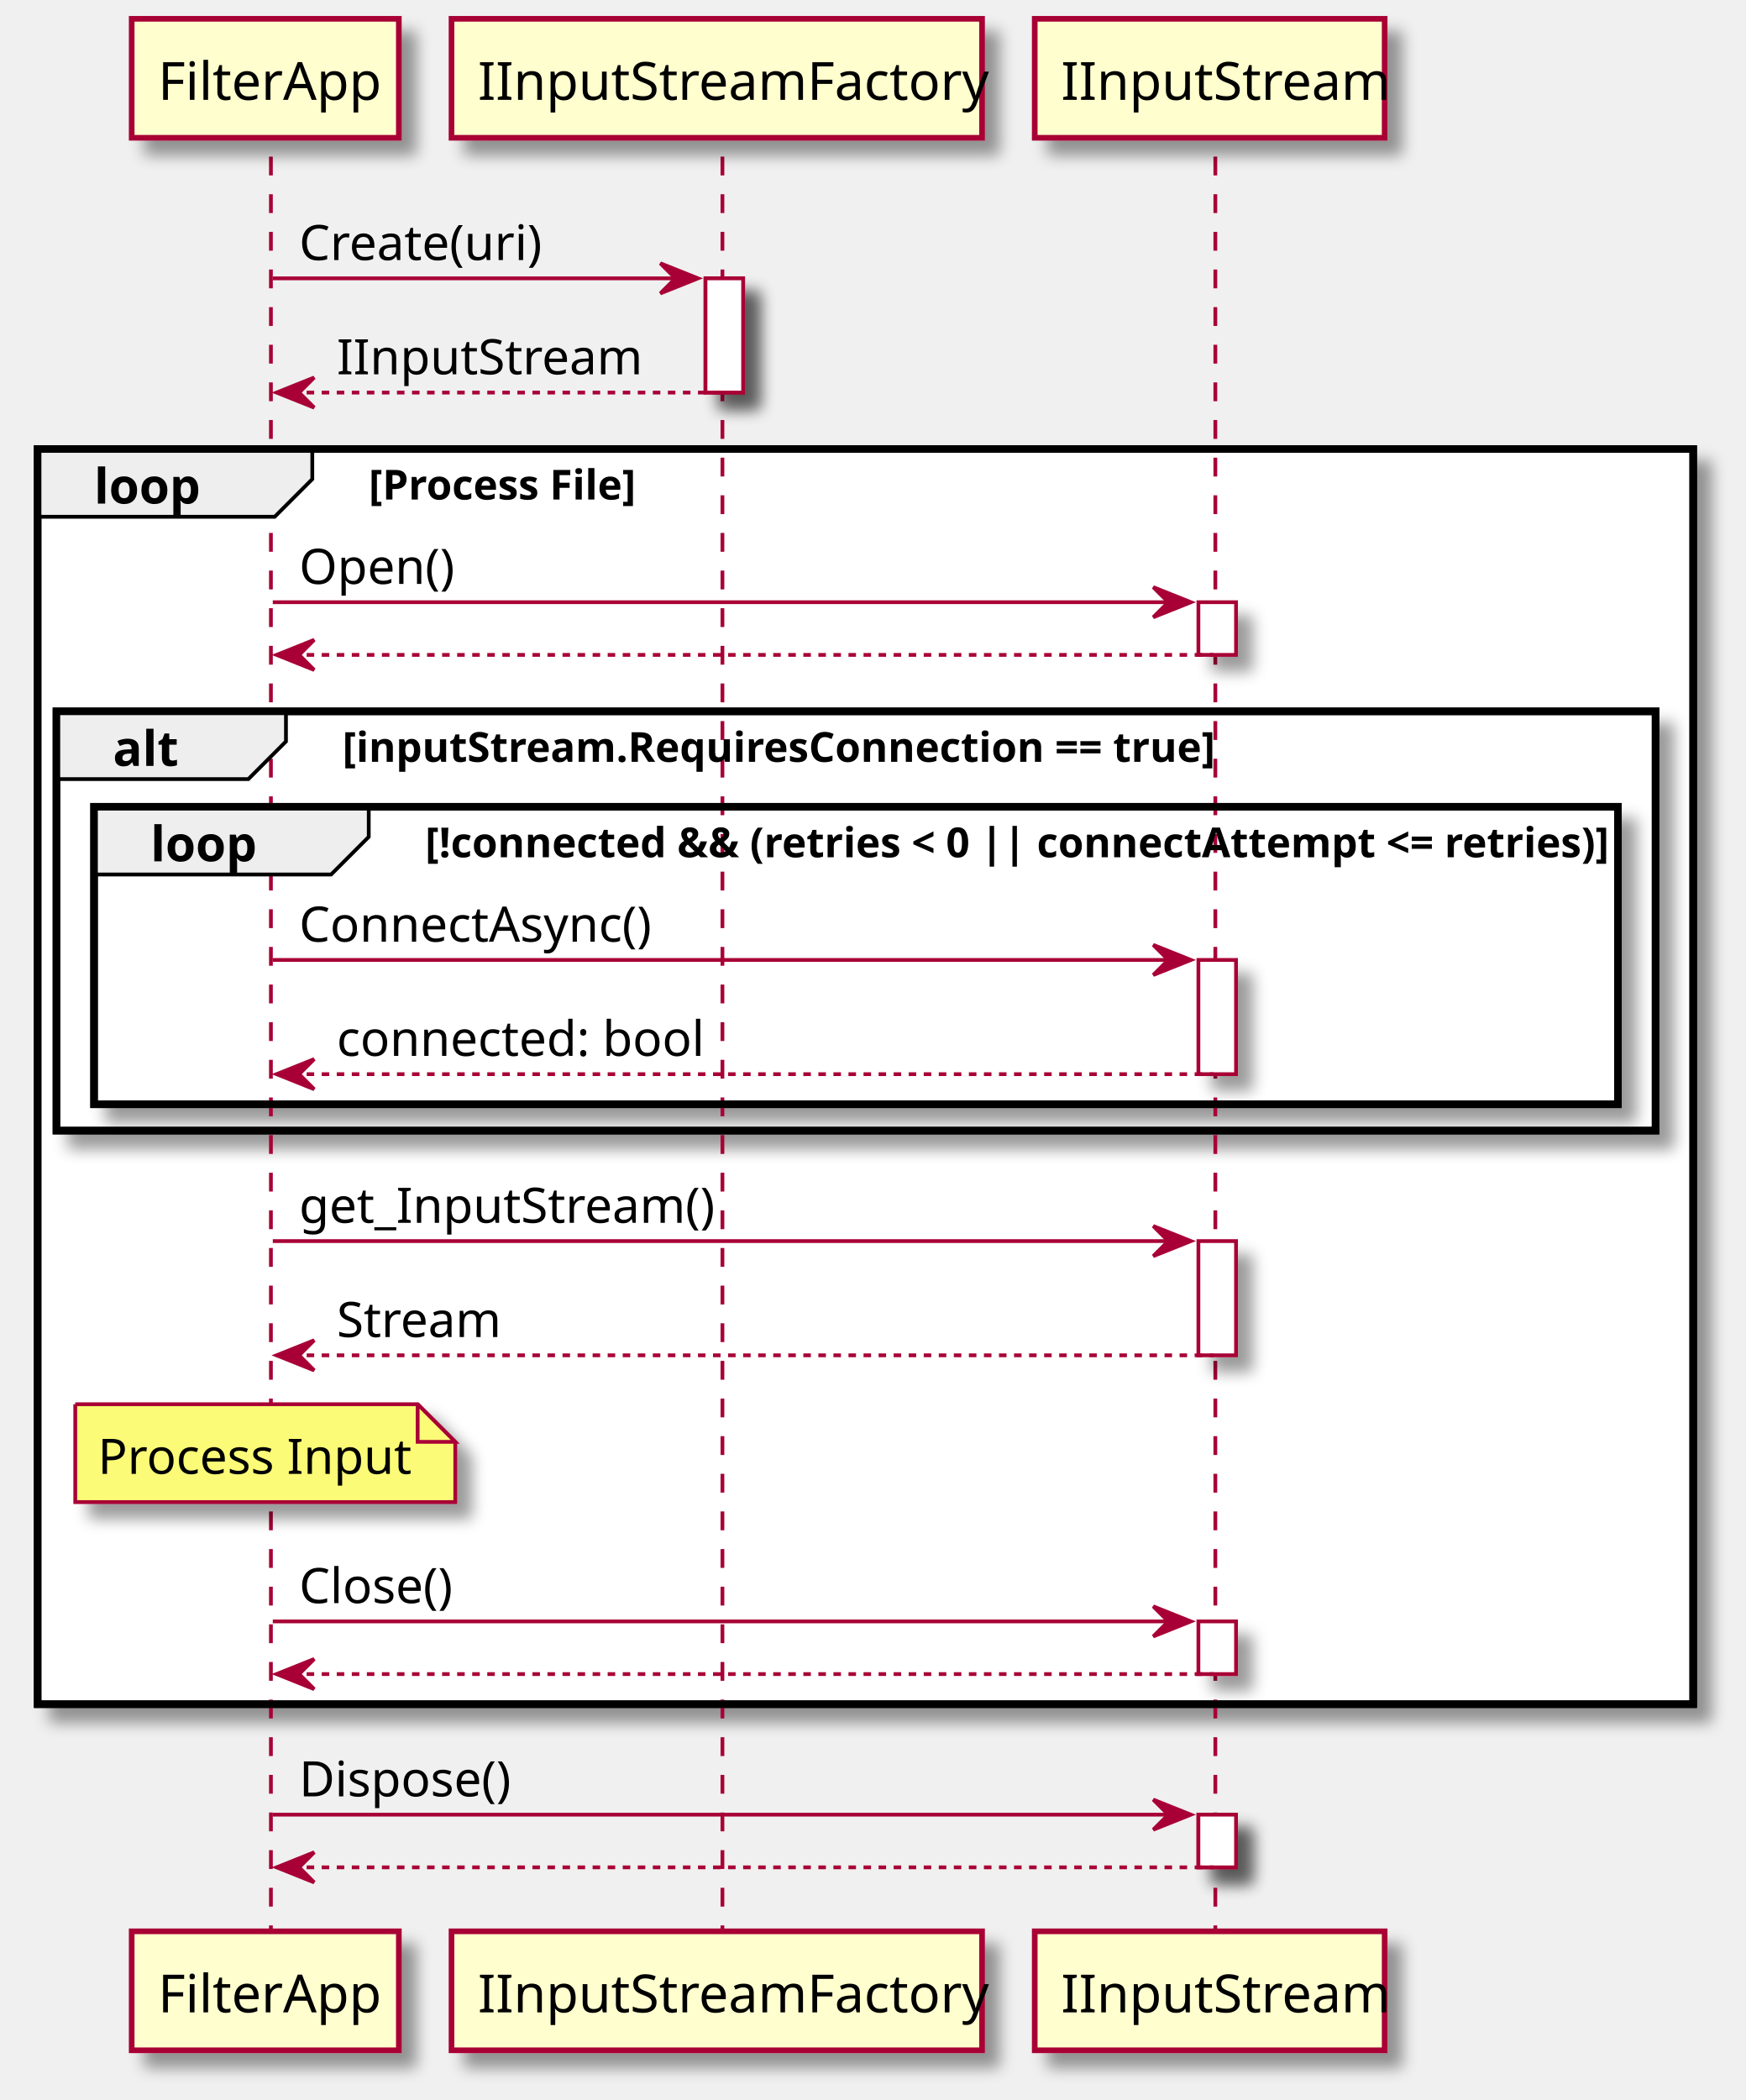
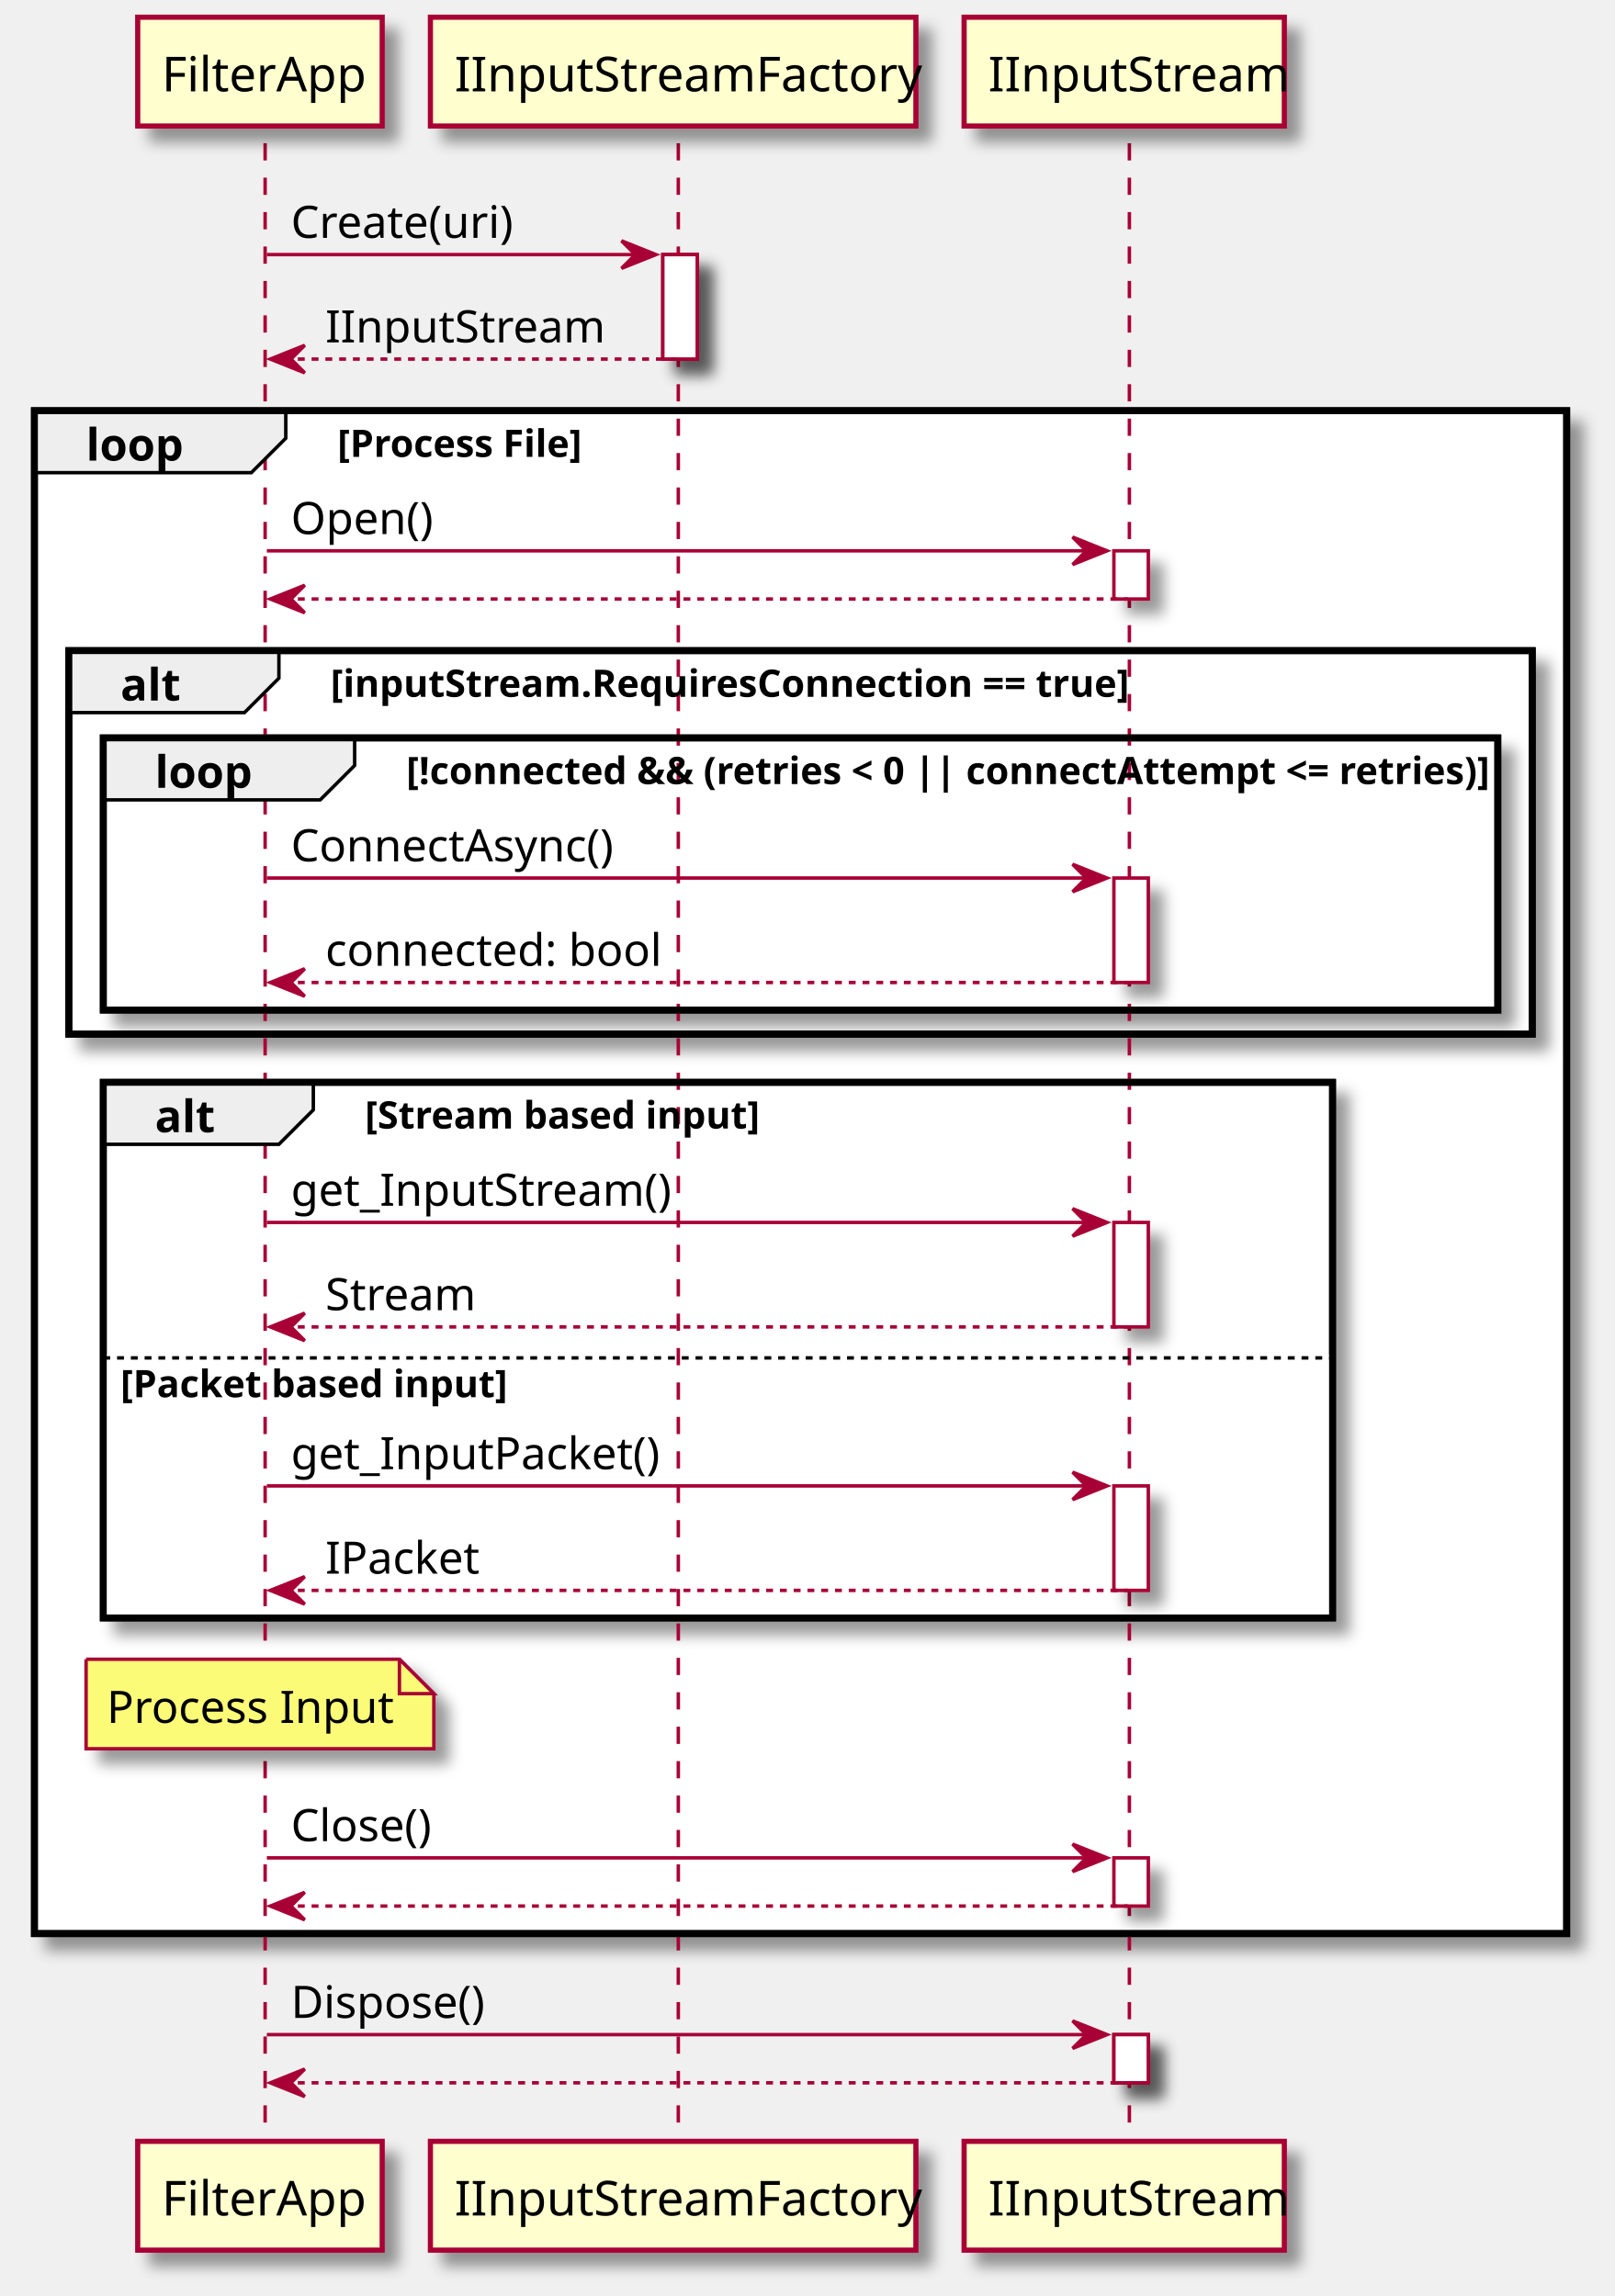
- <svg xmlns="http://www.w3.org/2000/svg" contentScriptType="application/ecmascript" contentStyleType="text/css" height="558px" preserveAspectRatio="none" style="width:464px;height:558px;background:#FFFFFF;" version="1.1" viewBox="0 0 464 558" width="464px" zoomAndPan="magnify">
+ <svg xmlns="http://www.w3.org/2000/svg" contentScriptType="application/ecmascript" contentStyleType="text/css" height="667px" preserveAspectRatio="none" style="width:469px;height:667px;background:#FFFFFF;" version="1.1" viewBox="0 0 469 667" width="469px" zoomAndPan="magnify">
  <defs>
-     <filter height="300%" id="f7mji36xijxsu" width="300%" x="-1" y="-1">
+     <filter height="300%" id="f1p6yduny9cf2k" width="300%" x="-1" y="-1">
      <feGaussianBlur result="blurOut" stdDeviation="2.0" />
      <feColorMatrix in="blurOut" result="blurOut2" type="matrix" values="0 0 0 0 0 0 0 0 0 0 0 0 0 0 0 0 0 0 .4 0" />
      <feOffset dx="4.0" dy="4.0" in="blurOut2" result="blurOut3" />
      <feBlend in="SourceGraphic" in2="blurOut3" mode="normal" />
    </filter>
  </defs>
  <g>
-     <rect fill="#FFFFFF" filter="url(#f7mji36xijxsu)" height="30.352" style="stroke:#A80036;stroke-width:1.0;" width="10" x="187.5" y="73.961" />
-     <rect fill="#FFFFFF" filter="url(#f7mji36xijxsu)" height="14" style="stroke:#A80036;stroke-width:1.0;" width="10" x="318.5" y="160.016" />
-     <rect fill="#FFFFFF" filter="url(#f7mji36xijxsu)" height="30.352" style="stroke:#A80036;stroke-width:1.0;" width="10" x="318.5" y="255.07" />
-     <rect fill="#FFFFFF" filter="url(#f7mji36xijxsu)" height="30.352" style="stroke:#A80036;stroke-width:1.0;" width="10" x="318.5" y="329.773" />
-     <rect fill="#FFFFFF" filter="url(#f7mji36xijxsu)" height="14" style="stroke:#A80036;stroke-width:1.0;" width="10" x="318.5" y="430.828" />
-     <rect fill="#FFFFFF" filter="url(#f7mji36xijxsu)" height="14" style="stroke:#A80036;stroke-width:1.0;" width="10" x="318.5" y="482.18" />
-     <rect fill="#FFFFFF" filter="url(#f7mji36xijxsu)" height="333.516" style="stroke:#000000;stroke-width:2.0;" width="440" x="10" y="119.312" />
-     <rect fill="#FFFFFF" filter="url(#f7mji36xijxsu)" height="111.406" style="stroke:#000000;stroke-width:2.0;" width="425" x="15" y="189.016" />
-     <rect fill="#FFFFFF" filter="url(#f7mji36xijxsu)" height="79.055" style="stroke:#000000;stroke-width:2.0;" width="405" x="25" y="214.367" />
-     <line style="stroke:#A80036;stroke-width:1.0;stroke-dasharray:5.0,5.0;" x1="72" x2="72" y1="41.609" y2="514.18" />
-     <line style="stroke:#A80036;stroke-width:1.0;stroke-dasharray:5.0,5.0;" x1="192" x2="192" y1="41.609" y2="514.18" />
-     <line style="stroke:#A80036;stroke-width:1.0;stroke-dasharray:5.0,5.0;" x1="323" x2="323" y1="41.609" y2="514.18" />
-     <rect fill="#FEFECE" filter="url(#f7mji36xijxsu)" height="31.609" style="stroke:#A80036;stroke-width:1.5;" width="71" x="35" y="5" />
-     <text fill="#000000" font-family="sans-serif" font-size="14" lengthAdjust="spacing" textLength="57" x="42" y="26.533">FilterApp</text>
-     <rect fill="#FEFECE" filter="url(#f7mji36xijxsu)" height="31.609" style="stroke:#A80036;stroke-width:1.5;" width="71" x="35" y="513.18" />
-     <text fill="#000000" font-family="sans-serif" font-size="14" lengthAdjust="spacing" textLength="57" x="42" y="534.713">FilterApp</text>
-     <rect fill="#FEFECE" filter="url(#f7mji36xijxsu)" height="31.609" style="stroke:#A80036;stroke-width:1.5;" width="141" x="120" y="5" />
-     <text fill="#000000" font-family="sans-serif" font-size="14" lengthAdjust="spacing" textLength="127" x="127" y="26.533">IInputStreamFactory</text>
-     <rect fill="#FEFECE" filter="url(#f7mji36xijxsu)" height="31.609" style="stroke:#A80036;stroke-width:1.5;" width="141" x="120" y="513.18" />
-     <text fill="#000000" font-family="sans-serif" font-size="14" lengthAdjust="spacing" textLength="127" x="127" y="534.713">IInputStreamFactory</text>
-     <rect fill="#FEFECE" filter="url(#f7mji36xijxsu)" height="31.609" style="stroke:#A80036;stroke-width:1.5;" width="93" x="275" y="5" />
-     <text fill="#000000" font-family="sans-serif" font-size="14" lengthAdjust="spacing" textLength="79" x="282" y="26.533">IInputStream</text>
-     <rect fill="#FEFECE" filter="url(#f7mji36xijxsu)" height="31.609" style="stroke:#A80036;stroke-width:1.5;" width="93" x="275" y="513.18" />
-     <text fill="#000000" font-family="sans-serif" font-size="14" lengthAdjust="spacing" textLength="79" x="282" y="534.713">IInputStream</text>
-     <rect fill="#FFFFFF" filter="url(#f7mji36xijxsu)" height="30.352" style="stroke:#A80036;stroke-width:1.0;" width="10" x="187.5" y="73.961" />
-     <rect fill="#FFFFFF" filter="url(#f7mji36xijxsu)" height="14" style="stroke:#A80036;stroke-width:1.0;" width="10" x="318.5" y="160.016" />
-     <rect fill="#FFFFFF" filter="url(#f7mji36xijxsu)" height="30.352" style="stroke:#A80036;stroke-width:1.0;" width="10" x="318.5" y="255.07" />
-     <rect fill="#FFFFFF" filter="url(#f7mji36xijxsu)" height="30.352" style="stroke:#A80036;stroke-width:1.0;" width="10" x="318.5" y="329.773" />
-     <rect fill="#FFFFFF" filter="url(#f7mji36xijxsu)" height="14" style="stroke:#A80036;stroke-width:1.0;" width="10" x="318.5" y="430.828" />
-     <rect fill="#FFFFFF" filter="url(#f7mji36xijxsu)" height="14" style="stroke:#A80036;stroke-width:1.0;" width="10" x="318.5" y="482.18" />
-     <polygon fill="#A80036" points="175.5,69.961,185.5,73.961,175.5,77.961,179.5,73.961" style="stroke:#A80036;stroke-width:1.0;" />
-     <line style="stroke:#A80036;stroke-width:1.0;" x1="72.5" x2="181.5" y1="73.961" y2="73.961" />
-     <text fill="#000000" font-family="sans-serif" font-size="13" lengthAdjust="spacing" textLength="60" x="79.5" y="69.105">Create(uri)</text>
-     <polygon fill="#A80036" points="83.5,100.312,73.5,104.312,83.5,108.312,79.5,104.312" style="stroke:#A80036;stroke-width:1.0;" />
-     <line style="stroke:#A80036;stroke-width:1.0;stroke-dasharray:2.0,2.0;" x1="77.5" x2="191.5" y1="104.312" y2="104.312" />
-     <text fill="#000000" font-family="sans-serif" font-size="13" lengthAdjust="spacing" textLength="73" x="89.5" y="99.456">IInputStream</text>
+     <rect fill="#FFFFFF" filter="url(#f1p6yduny9cf2k)" height="30.352" style="stroke:#A80036;stroke-width:1.0;" width="10" x="192.5" y="73.961" />
+     <rect fill="#FFFFFF" filter="url(#f1p6yduny9cf2k)" height="14" style="stroke:#A80036;stroke-width:1.0;" width="10" x="323.5" y="160.016" />
+     <rect fill="#FFFFFF" filter="url(#f1p6yduny9cf2k)" height="30.352" style="stroke:#A80036;stroke-width:1.0;" width="10" x="323.5" y="255.07" />
+     <rect fill="#FFFFFF" filter="url(#f1p6yduny9cf2k)" height="30.352" style="stroke:#A80036;stroke-width:1.0;" width="10" x="323.5" y="355.125" />
+     <rect fill="#FFFFFF" filter="url(#f1p6yduny9cf2k)" height="30.352" style="stroke:#A80036;stroke-width:1.0;" width="10" x="323.5" y="431.664" />
+     <rect fill="#FFFFFF" filter="url(#f1p6yduny9cf2k)" height="14" style="stroke:#A80036;stroke-width:1.0;" width="10" x="323.5" y="539.719" />
+     <rect fill="#FFFFFF" filter="url(#f1p6yduny9cf2k)" height="14" style="stroke:#A80036;stroke-width:1.0;" width="10" x="323.5" y="591.07" />
+     <rect fill="#FFFFFF" filter="url(#f1p6yduny9cf2k)" height="442.406" style="stroke:#000000;stroke-width:2.0;" width="445" x="10" y="119.312" />
+     <rect fill="#FFFFFF" filter="url(#f1p6yduny9cf2k)" height="111.406" style="stroke:#000000;stroke-width:2.0;" width="425" x="20" y="189.016" />
+     <rect fill="#FFFFFF" filter="url(#f1p6yduny9cf2k)" height="79.055" style="stroke:#000000;stroke-width:2.0;" width="405" x="30" y="214.367" />
+     <rect fill="#FFFFFF" filter="url(#f1p6yduny9cf2k)" height="155.594" style="stroke:#000000;stroke-width:2.0;" width="357" x="30" y="314.422" />
+     <rect fill="#FFFFFF" height="76.539" style="stroke:none;stroke-width:1.0;" width="357" x="30" y="393.477" />
+     <line style="stroke:#A80036;stroke-width:1.0;stroke-dasharray:5.0,5.0;" x1="77" x2="77" y1="41.609" y2="623.07" />
+     <line style="stroke:#A80036;stroke-width:1.0;stroke-dasharray:5.0,5.0;" x1="197" x2="197" y1="41.609" y2="623.07" />
+     <line style="stroke:#A80036;stroke-width:1.0;stroke-dasharray:5.0,5.0;" x1="328" x2="328" y1="41.609" y2="623.07" />
+     <rect fill="#FEFECE" filter="url(#f1p6yduny9cf2k)" height="31.609" style="stroke:#A80036;stroke-width:1.5;" width="71" x="40" y="5" />
+     <text fill="#000000" font-family="sans-serif" font-size="14" lengthAdjust="spacing" textLength="57" x="47" y="26.533">FilterApp</text>
+     <rect fill="#FEFECE" filter="url(#f1p6yduny9cf2k)" height="31.609" style="stroke:#A80036;stroke-width:1.5;" width="71" x="40" y="622.07" />
+     <text fill="#000000" font-family="sans-serif" font-size="14" lengthAdjust="spacing" textLength="57" x="47" y="643.604">FilterApp</text>
+     <rect fill="#FEFECE" filter="url(#f1p6yduny9cf2k)" height="31.609" style="stroke:#A80036;stroke-width:1.5;" width="141" x="125" y="5" />
+     <text fill="#000000" font-family="sans-serif" font-size="14" lengthAdjust="spacing" textLength="127" x="132" y="26.533">IInputStreamFactory</text>
+     <rect fill="#FEFECE" filter="url(#f1p6yduny9cf2k)" height="31.609" style="stroke:#A80036;stroke-width:1.5;" width="141" x="125" y="622.07" />
+     <text fill="#000000" font-family="sans-serif" font-size="14" lengthAdjust="spacing" textLength="127" x="132" y="643.604">IInputStreamFactory</text>
+     <rect fill="#FEFECE" filter="url(#f1p6yduny9cf2k)" height="31.609" style="stroke:#A80036;stroke-width:1.5;" width="93" x="280" y="5" />
+     <text fill="#000000" font-family="sans-serif" font-size="14" lengthAdjust="spacing" textLength="79" x="287" y="26.533">IInputStream</text>
+     <rect fill="#FEFECE" filter="url(#f1p6yduny9cf2k)" height="31.609" style="stroke:#A80036;stroke-width:1.5;" width="93" x="280" y="622.07" />
+     <text fill="#000000" font-family="sans-serif" font-size="14" lengthAdjust="spacing" textLength="79" x="287" y="643.604">IInputStream</text>
+     <rect fill="#FFFFFF" filter="url(#f1p6yduny9cf2k)" height="30.352" style="stroke:#A80036;stroke-width:1.0;" width="10" x="192.5" y="73.961" />
+     <rect fill="#FFFFFF" filter="url(#f1p6yduny9cf2k)" height="14" style="stroke:#A80036;stroke-width:1.0;" width="10" x="323.5" y="160.016" />
+     <rect fill="#FFFFFF" filter="url(#f1p6yduny9cf2k)" height="30.352" style="stroke:#A80036;stroke-width:1.0;" width="10" x="323.5" y="255.07" />
+     <rect fill="#FFFFFF" filter="url(#f1p6yduny9cf2k)" height="30.352" style="stroke:#A80036;stroke-width:1.0;" width="10" x="323.5" y="355.125" />
+     <rect fill="#FFFFFF" filter="url(#f1p6yduny9cf2k)" height="30.352" style="stroke:#A80036;stroke-width:1.0;" width="10" x="323.5" y="431.664" />
+     <rect fill="#FFFFFF" filter="url(#f1p6yduny9cf2k)" height="14" style="stroke:#A80036;stroke-width:1.0;" width="10" x="323.5" y="539.719" />
+     <rect fill="#FFFFFF" filter="url(#f1p6yduny9cf2k)" height="14" style="stroke:#A80036;stroke-width:1.0;" width="10" x="323.5" y="591.07" />
+     <polygon fill="#A80036" points="180.5,69.961,190.5,73.961,180.5,77.961,184.5,73.961" style="stroke:#A80036;stroke-width:1.0;" />
+     <line style="stroke:#A80036;stroke-width:1.0;" x1="77.5" x2="186.5" y1="73.961" y2="73.961" />
+     <text fill="#000000" font-family="sans-serif" font-size="13" lengthAdjust="spacing" textLength="60" x="84.5" y="69.105">Create(uri)</text>
+     <polygon fill="#A80036" points="88.5,100.312,78.5,104.312,88.5,108.312,84.5,104.312" style="stroke:#A80036;stroke-width:1.0;" />
+     <line style="stroke:#A80036;stroke-width:1.0;stroke-dasharray:2.0,2.0;" x1="82.5" x2="196.5" y1="104.312" y2="104.312" />
+     <text fill="#000000" font-family="sans-serif" font-size="13" lengthAdjust="spacing" textLength="73" x="94.5" y="99.456">IInputStream</text>
    <path d="M10,119.312 L83,119.312 L83,127.312 L73,137.312 L10,137.312 L10,119.312 " fill="#EEEEEE" style="stroke:#000000;stroke-width:1.0;" />
-     <rect fill="none" height="333.516" style="stroke:#000000;stroke-width:2.0;" width="440" x="10" y="119.312" />
+     <rect fill="none" height="442.406" style="stroke:#000000;stroke-width:2.0;" width="445" x="10" y="119.312" />
    <text fill="#000000" font-family="sans-serif" font-size="13" font-weight="bold" lengthAdjust="spacing" textLength="28" x="25" y="133.808">loop</text>
    <text fill="#000000" font-family="sans-serif" font-size="11" font-weight="bold" lengthAdjust="spacing" textLength="76" x="98" y="132.731">[Process File]</text>
-     <polygon fill="#A80036" points="306.5,156.016,316.5,160.016,306.5,164.016,310.5,160.016" style="stroke:#A80036;stroke-width:1.0;" />
-     <line style="stroke:#A80036;stroke-width:1.0;" x1="72.5" x2="312.5" y1="160.016" y2="160.016" />
-     <text fill="#000000" font-family="sans-serif" font-size="13" lengthAdjust="spacing" textLength="39" x="79.5" y="155.159">Open()</text>
-     <polygon fill="#A80036" points="83.5,170.016,73.5,174.016,83.5,178.016,79.5,174.016" style="stroke:#A80036;stroke-width:1.0;" />
-     <line style="stroke:#A80036;stroke-width:1.0;stroke-dasharray:2.0,2.0;" x1="77.5" x2="322.5" y1="174.016" y2="174.016" />
-     <path d="M15,189.016 L76,189.016 L76,197.016 L66,207.016 L15,207.016 L15,189.016 " fill="#EEEEEE" style="stroke:#000000;stroke-width:1.0;" />
-     <rect fill="none" height="111.406" style="stroke:#000000;stroke-width:2.0;" width="425" x="15" y="189.016" />
-     <text fill="#000000" font-family="sans-serif" font-size="13" font-weight="bold" lengthAdjust="spacing" textLength="16" x="30" y="203.511">alt</text>
-     <text fill="#000000" font-family="sans-serif" font-size="11" font-weight="bold" lengthAdjust="spacing" textLength="233" x="91" y="202.435">[inputStream.RequiresConnection == true]</text>
-     <path d="M25,214.367 L98,214.367 L98,222.367 L88,232.367 L25,232.367 L25,214.367 " fill="#EEEEEE" style="stroke:#000000;stroke-width:1.0;" />
-     <rect fill="none" height="79.055" style="stroke:#000000;stroke-width:2.0;" width="405" x="25" y="214.367" />
-     <text fill="#000000" font-family="sans-serif" font-size="13" font-weight="bold" lengthAdjust="spacing" textLength="28" x="40" y="228.862">loop</text>
-     <text fill="#000000" font-family="sans-serif" font-size="11" font-weight="bold" lengthAdjust="spacing" textLength="312" x="113" y="227.786">[!connected &amp;&amp; (retries &lt; 0 || connectAttempt &lt;= retries)]</text>
-     <polygon fill="#A80036" points="306.5,251.07,316.5,255.07,306.5,259.07,310.5,255.07" style="stroke:#A80036;stroke-width:1.0;" />
-     <line style="stroke:#A80036;stroke-width:1.0;" x1="72.5" x2="312.5" y1="255.07" y2="255.07" />
-     <text fill="#000000" font-family="sans-serif" font-size="13" lengthAdjust="spacing" textLength="93" x="79.5" y="250.214">ConnectAsync()</text>
-     <polygon fill="#A80036" points="83.5,281.422,73.5,285.422,83.5,289.422,79.5,285.422" style="stroke:#A80036;stroke-width:1.0;" />
-     <line style="stroke:#A80036;stroke-width:1.0;stroke-dasharray:2.0,2.0;" x1="77.5" x2="322.5" y1="285.422" y2="285.422" />
-     <text fill="#000000" font-family="sans-serif" font-size="13" lengthAdjust="spacing" textLength="92" x="89.5" y="280.565">connected: bool</text>
-     <polygon fill="#A80036" points="306.5,325.773,316.5,329.773,306.5,333.773,310.5,329.773" style="stroke:#A80036;stroke-width:1.0;" />
-     <line style="stroke:#A80036;stroke-width:1.0;" x1="72.5" x2="312.5" y1="329.773" y2="329.773" />
-     <text fill="#000000" font-family="sans-serif" font-size="13" lengthAdjust="spacing" textLength="103" x="79.5" y="324.917">get_InputStream()</text>
-     <polygon fill="#A80036" points="83.5,356.125,73.5,360.125,83.5,364.125,79.5,360.125" style="stroke:#A80036;stroke-width:1.0;" />
-     <line style="stroke:#A80036;stroke-width:1.0;stroke-dasharray:2.0,2.0;" x1="77.5" x2="322.5" y1="360.125" y2="360.125" />
-     <text fill="#000000" font-family="sans-serif" font-size="13" lengthAdjust="spacing" textLength="42" x="89.5" y="355.269">Stream</text>
-     <path d="M20,373.125 L20,399.125 L121,399.125 L121,383.125 L111,373.125 L20,373.125 " fill="#FBFB77" filter="url(#f7mji36xijxsu)" style="stroke:#A80036;stroke-width:1.0;" />
-     <path d="M111,373.125 L111,383.125 L121,383.125 L111,373.125 " fill="#FBFB77" style="stroke:#A80036;stroke-width:1.0;" />
-     <text fill="#000000" font-family="sans-serif" font-size="13" lengthAdjust="spacing" textLength="80" x="26" y="391.62">Process Input</text>
-     <polygon fill="#A80036" points="306.5,426.828,316.5,430.828,306.5,434.828,310.5,430.828" style="stroke:#A80036;stroke-width:1.0;" />
-     <line style="stroke:#A80036;stroke-width:1.0;" x1="72.5" x2="312.5" y1="430.828" y2="430.828" />
-     <text fill="#000000" font-family="sans-serif" font-size="13" lengthAdjust="spacing" textLength="41" x="79.5" y="425.972">Close()</text>
-     <polygon fill="#A80036" points="83.5,440.828,73.5,444.828,83.5,448.828,79.5,444.828" style="stroke:#A80036;stroke-width:1.0;" />
-     <line style="stroke:#A80036;stroke-width:1.0;stroke-dasharray:2.0,2.0;" x1="77.5" x2="322.5" y1="444.828" y2="444.828" />
-     <polygon fill="#A80036" points="306.5,478.18,316.5,482.18,306.5,486.18,310.5,482.18" style="stroke:#A80036;stroke-width:1.0;" />
-     <line style="stroke:#A80036;stroke-width:1.0;" x1="72.5" x2="312.5" y1="482.18" y2="482.18" />
-     <text fill="#000000" font-family="sans-serif" font-size="13" lengthAdjust="spacing" textLength="55" x="79.5" y="477.323">Dispose()</text>
-     <polygon fill="#A80036" points="83.5,492.18,73.5,496.18,83.5,500.18,79.5,496.18" style="stroke:#A80036;stroke-width:1.0;" />
-     <line style="stroke:#A80036;stroke-width:1.0;stroke-dasharray:2.0,2.0;" x1="77.5" x2="322.5" y1="496.18" y2="496.18" />
+     <polygon fill="#A80036" points="311.5,156.016,321.5,160.016,311.5,164.016,315.5,160.016" style="stroke:#A80036;stroke-width:1.0;" />
+     <line style="stroke:#A80036;stroke-width:1.0;" x1="77.5" x2="317.5" y1="160.016" y2="160.016" />
+     <text fill="#000000" font-family="sans-serif" font-size="13" lengthAdjust="spacing" textLength="39" x="84.5" y="155.159">Open()</text>
+     <polygon fill="#A80036" points="88.5,170.016,78.5,174.016,88.5,178.016,84.5,174.016" style="stroke:#A80036;stroke-width:1.0;" />
+     <line style="stroke:#A80036;stroke-width:1.0;stroke-dasharray:2.0,2.0;" x1="82.5" x2="327.5" y1="174.016" y2="174.016" />
+     <path d="M20,189.016 L81,189.016 L81,197.016 L71,207.016 L20,207.016 L20,189.016 " fill="#EEEEEE" style="stroke:#000000;stroke-width:1.0;" />
+     <rect fill="none" height="111.406" style="stroke:#000000;stroke-width:2.0;" width="425" x="20" y="189.016" />
+     <text fill="#000000" font-family="sans-serif" font-size="13" font-weight="bold" lengthAdjust="spacing" textLength="16" x="35" y="203.511">alt</text>
+     <text fill="#000000" font-family="sans-serif" font-size="11" font-weight="bold" lengthAdjust="spacing" textLength="233" x="96" y="202.435">[inputStream.RequiresConnection == true]</text>
+     <path d="M30,214.367 L103,214.367 L103,222.367 L93,232.367 L30,232.367 L30,214.367 " fill="#EEEEEE" style="stroke:#000000;stroke-width:1.0;" />
+     <rect fill="none" height="79.055" style="stroke:#000000;stroke-width:2.0;" width="405" x="30" y="214.367" />
+     <text fill="#000000" font-family="sans-serif" font-size="13" font-weight="bold" lengthAdjust="spacing" textLength="28" x="45" y="228.862">loop</text>
+     <text fill="#000000" font-family="sans-serif" font-size="11" font-weight="bold" lengthAdjust="spacing" textLength="312" x="118" y="227.786">[!connected &amp;&amp; (retries &lt; 0 || connectAttempt &lt;= retries)]</text>
+     <polygon fill="#A80036" points="311.5,251.07,321.5,255.07,311.5,259.07,315.5,255.07" style="stroke:#A80036;stroke-width:1.0;" />
+     <line style="stroke:#A80036;stroke-width:1.0;" x1="77.5" x2="317.5" y1="255.07" y2="255.07" />
+     <text fill="#000000" font-family="sans-serif" font-size="13" lengthAdjust="spacing" textLength="93" x="84.5" y="250.214">ConnectAsync()</text>
+     <polygon fill="#A80036" points="88.5,281.422,78.5,285.422,88.5,289.422,84.5,285.422" style="stroke:#A80036;stroke-width:1.0;" />
+     <line style="stroke:#A80036;stroke-width:1.0;stroke-dasharray:2.0,2.0;" x1="82.5" x2="327.5" y1="285.422" y2="285.422" />
+     <text fill="#000000" font-family="sans-serif" font-size="13" lengthAdjust="spacing" textLength="92" x="94.5" y="280.565">connected: bool</text>
+     <path d="M30,314.422 L91,314.422 L91,322.422 L81,332.422 L30,332.422 L30,314.422 " fill="#EEEEEE" style="stroke:#000000;stroke-width:1.0;" />
+     <rect fill="none" height="155.594" style="stroke:#000000;stroke-width:2.0;" width="357" x="30" y="314.422" />
+     <text fill="#000000" font-family="sans-serif" font-size="13" font-weight="bold" lengthAdjust="spacing" textLength="16" x="45" y="328.917">alt</text>
+     <text fill="#000000" font-family="sans-serif" font-size="11" font-weight="bold" lengthAdjust="spacing" textLength="116" x="106" y="327.841">[Stream based input]</text>
+     <polygon fill="#A80036" points="311.5,351.125,321.5,355.125,311.5,359.125,315.5,355.125" style="stroke:#A80036;stroke-width:1.0;" />
+     <line style="stroke:#A80036;stroke-width:1.0;" x1="77.5" x2="317.5" y1="355.125" y2="355.125" />
+     <text fill="#000000" font-family="sans-serif" font-size="13" lengthAdjust="spacing" textLength="103" x="84.5" y="350.269">get_InputStream()</text>
+     <polygon fill="#A80036" points="88.5,381.477,78.5,385.477,88.5,389.477,84.5,385.477" style="stroke:#A80036;stroke-width:1.0;" />
+     <line style="stroke:#A80036;stroke-width:1.0;stroke-dasharray:2.0,2.0;" x1="82.5" x2="327.5" y1="385.477" y2="385.477" />
+     <text fill="#000000" font-family="sans-serif" font-size="13" lengthAdjust="spacing" textLength="42" x="94.5" y="380.62">Stream</text>
+     <line style="stroke:#000000;stroke-width:1.0;stroke-dasharray:2.0,2.0;" x1="30" x2="387" y1="394.477" y2="394.477" />
+     <text fill="#000000" font-family="sans-serif" font-size="11" font-weight="bold" lengthAdjust="spacing" textLength="113" x="35" y="405.896">[Packet based input]</text>
+     <polygon fill="#A80036" points="311.5,427.664,321.5,431.664,311.5,435.664,315.5,431.664" style="stroke:#A80036;stroke-width:1.0;" />
+     <line style="stroke:#A80036;stroke-width:1.0;" x1="77.5" x2="317.5" y1="431.664" y2="431.664" />
+     <text fill="#000000" font-family="sans-serif" font-size="13" lengthAdjust="spacing" textLength="102" x="84.5" y="426.808">get_InputPacket()</text>
+     <polygon fill="#A80036" points="88.5,458.016,78.5,462.016,88.5,466.016,84.5,462.016" style="stroke:#A80036;stroke-width:1.0;" />
+     <line style="stroke:#A80036;stroke-width:1.0;stroke-dasharray:2.0,2.0;" x1="82.5" x2="327.5" y1="462.016" y2="462.016" />
+     <text fill="#000000" font-family="sans-serif" font-size="13" lengthAdjust="spacing" textLength="44" x="94.5" y="457.159">IPacket</text>
+     <path d="M25,482.016 L25,508.016 L126,508.016 L126,492.016 L116,482.016 L25,482.016 " fill="#FBFB77" filter="url(#f1p6yduny9cf2k)" style="stroke:#A80036;stroke-width:1.0;" />
+     <path d="M116,482.016 L116,492.016 L126,492.016 L116,482.016 " fill="#FBFB77" style="stroke:#A80036;stroke-width:1.0;" />
+     <text fill="#000000" font-family="sans-serif" font-size="13" lengthAdjust="spacing" textLength="80" x="31" y="500.511">Process Input</text>
+     <polygon fill="#A80036" points="311.5,535.719,321.5,539.719,311.5,543.719,315.5,539.719" style="stroke:#A80036;stroke-width:1.0;" />
+     <line style="stroke:#A80036;stroke-width:1.0;" x1="77.5" x2="317.5" y1="539.719" y2="539.719" />
+     <text fill="#000000" font-family="sans-serif" font-size="13" lengthAdjust="spacing" textLength="41" x="84.5" y="534.862">Close()</text>
+     <polygon fill="#A80036" points="88.5,549.719,78.5,553.719,88.5,557.719,84.5,553.719" style="stroke:#A80036;stroke-width:1.0;" />
+     <line style="stroke:#A80036;stroke-width:1.0;stroke-dasharray:2.0,2.0;" x1="82.5" x2="327.5" y1="553.719" y2="553.719" />
+     <polygon fill="#A80036" points="311.5,587.07,321.5,591.07,311.5,595.07,315.5,591.07" style="stroke:#A80036;stroke-width:1.0;" />
+     <line style="stroke:#A80036;stroke-width:1.0;" x1="77.5" x2="317.5" y1="591.07" y2="591.07" />
+     <text fill="#000000" font-family="sans-serif" font-size="13" lengthAdjust="spacing" textLength="55" x="84.5" y="586.214">Dispose()</text>
+     <polygon fill="#A80036" points="88.5,601.07,78.5,605.07,88.5,609.07,84.5,605.07" style="stroke:#A80036;stroke-width:1.0;" />
+     <line style="stroke:#A80036;stroke-width:1.0;stroke-dasharray:2.0,2.0;" x1="82.5" x2="327.5" y1="605.07" y2="605.07" />
  </g>
</svg>
